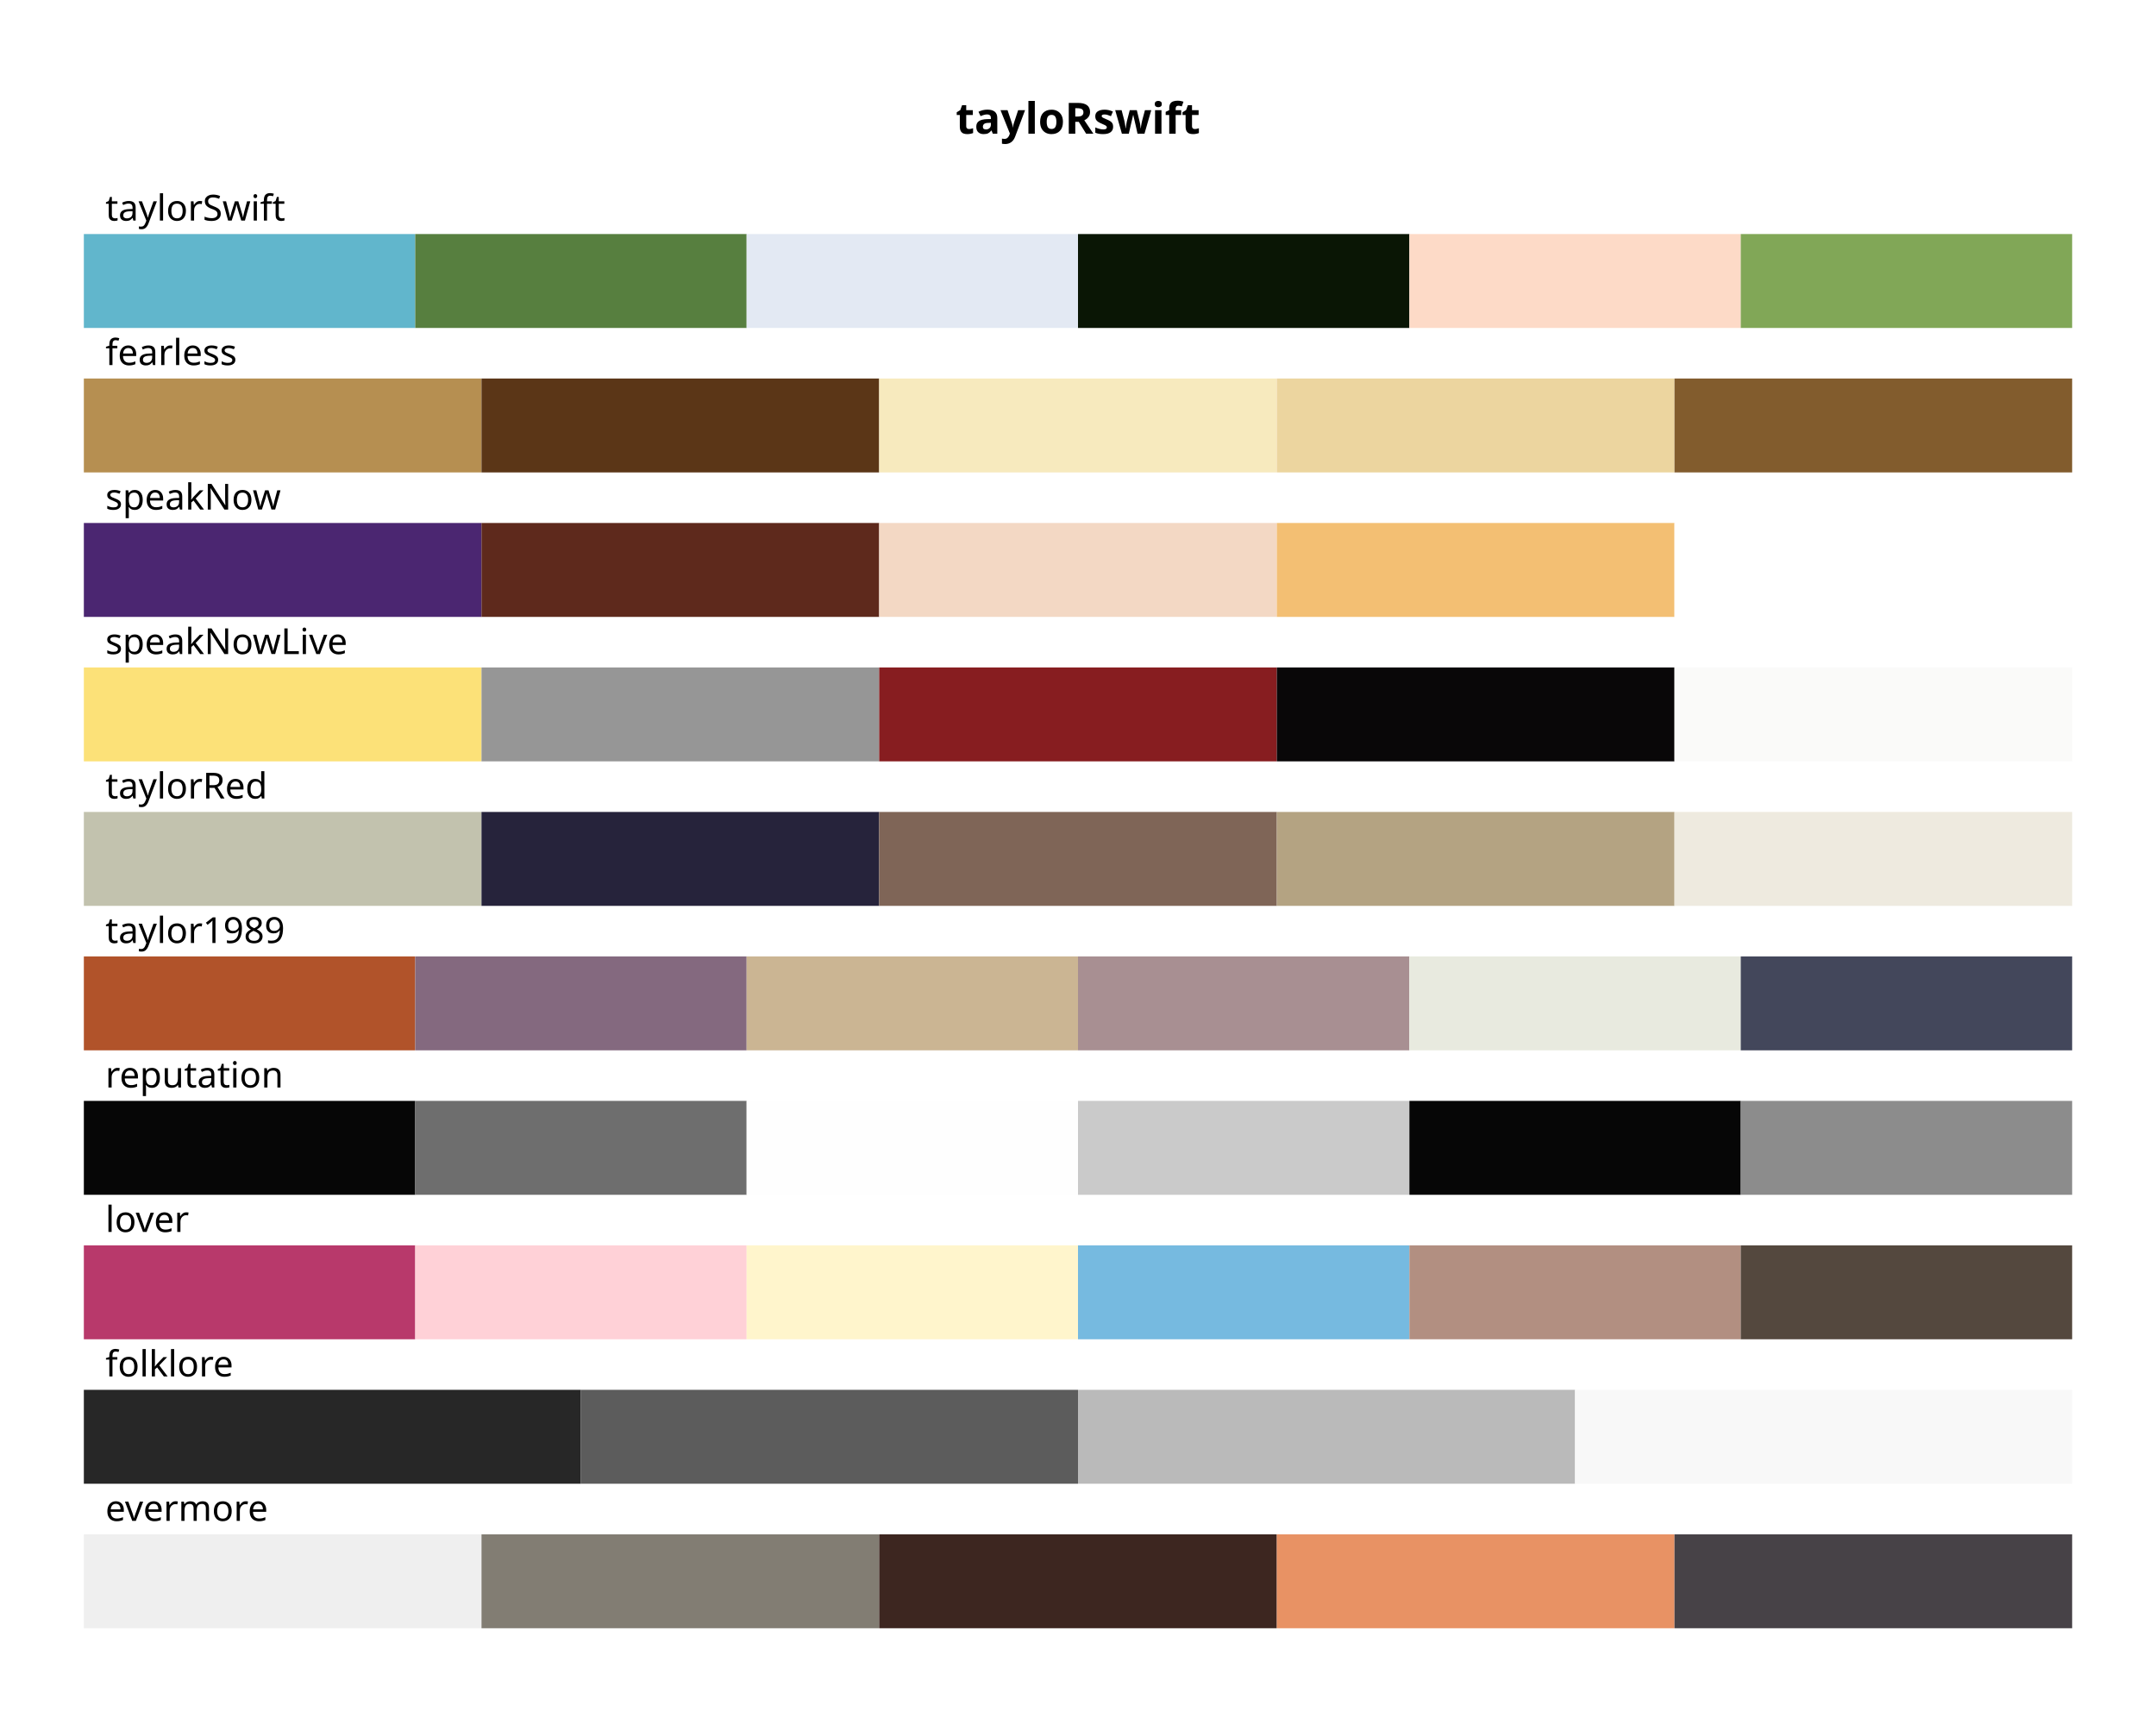
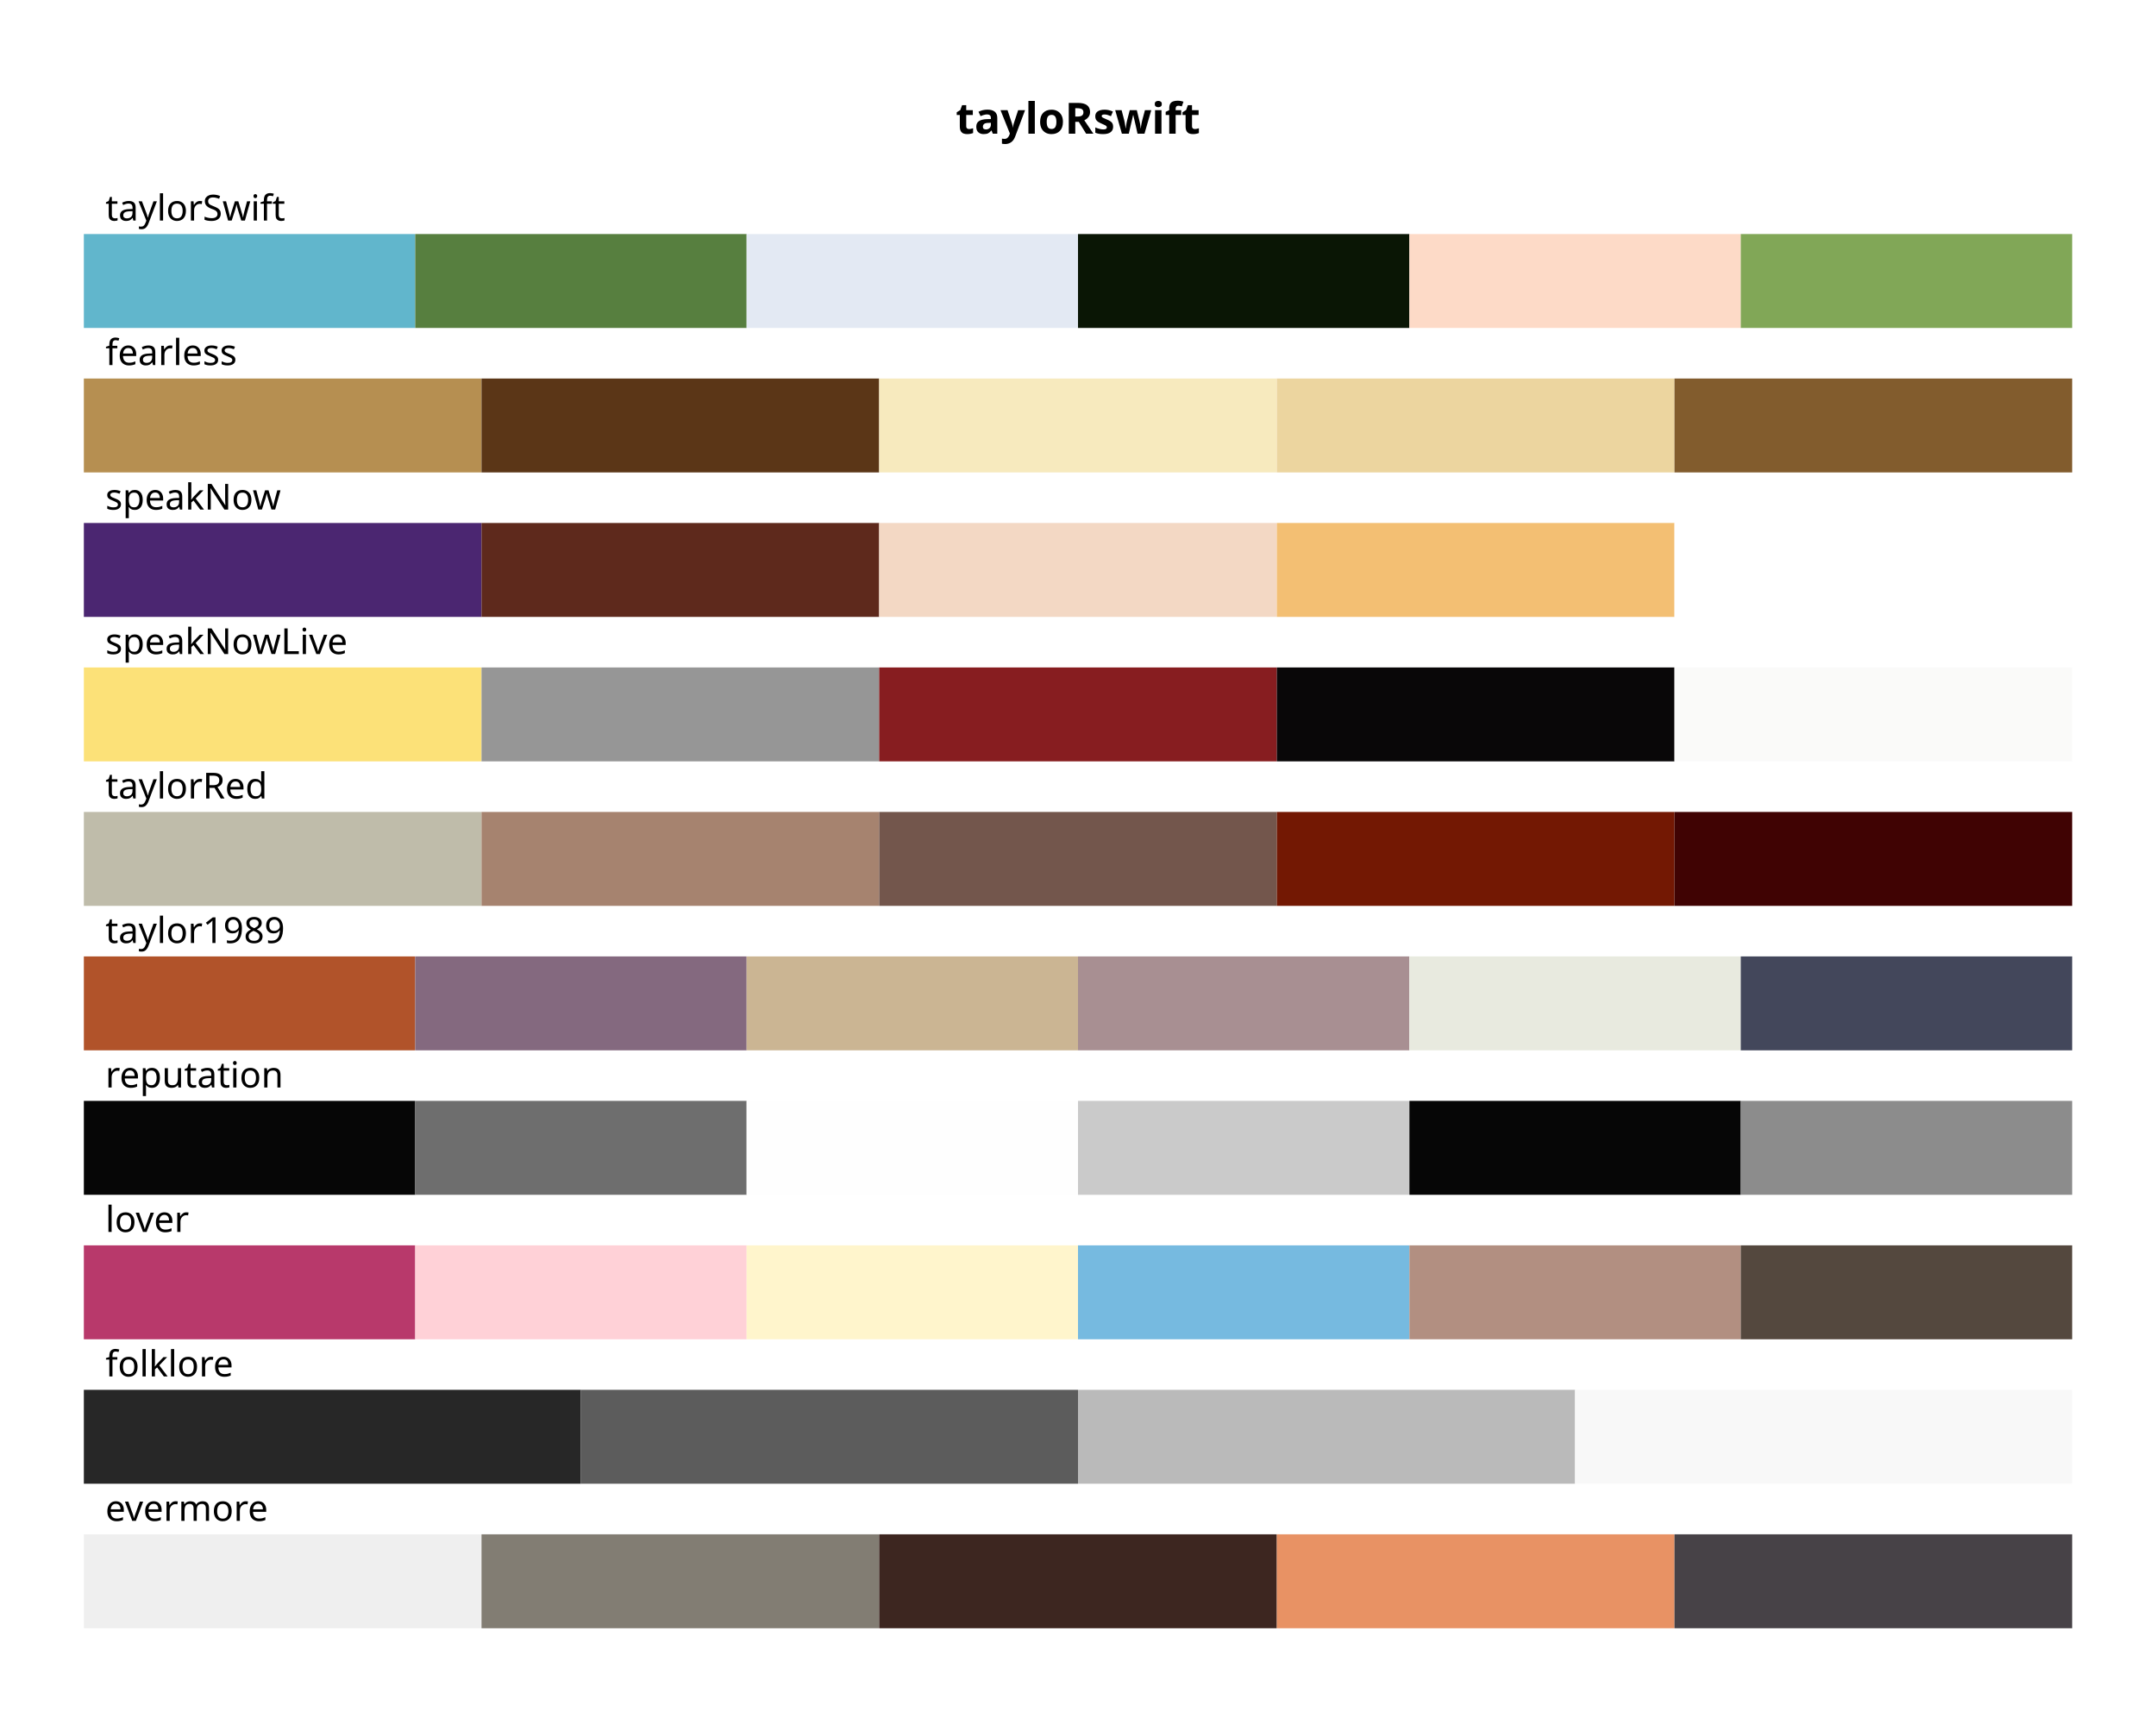
<svg xmlns="http://www.w3.org/2000/svg" class="svglite" data-engine-version="2.0" width="720.00pt" height="576.00pt" viewBox="0 0 720.00 576.00">
  <defs>
    <style type="text/css">
    .svglite line, .svglite polyline, .svglite polygon, .svglite path, .svglite rect, .svglite circle {
      fill: none;
      stroke: #000000;
      stroke-linecap: round;
      stroke-linejoin: round;
      stroke-miterlimit: 10.00;
    }
  </style>
  </defs>
  <rect width="100%" height="100%" style="stroke: none; fill: #FFFFFF;" />
  <defs>
    <clipPath id="cpMC4wMHw3MjAuMDB8MC4wMHw1NzYuMDA=">
      <rect x="0.00" y="0.00" width="720.00" height="576.00" />
    </clipPath>
  </defs>
  <g clip-path="url(#cpMC4wMHw3MjAuMDB8MC4wMHw1NzYuMDA=)">
    <text x="360.00" y="44.64" text-anchor="middle" style="font-size: 14.40px; font-weight: bold; font-family: sans;" textLength="69.63px" lengthAdjust="spacingAndGlyphs">tayloRswift</text>
  </g>
  <defs>
    <clipPath id="cpMS40NHw3MTguNTZ8MS40NHw1NzQuNTY=">
      <rect x="1.44" y="1.44" width="717.12" height="573.12" />
    </clipPath>
  </defs>
  <g clip-path="url(#cpMS40NHw3MTguNTZ8MS40NHw1NzQuNTY=)">
    <text x="35.20" y="73.66" style="font-size: 12.00px; font-family: sans;" textLength="55.35px" lengthAdjust="spacingAndGlyphs">taylorSwift</text>
    <rect x="28.00" y="78.15" width="110.67" height="31.36" style="stroke-width: 0.75; stroke: none; fill: #61B6CC;" />
    <rect x="138.67" y="78.15" width="110.67" height="31.36" style="stroke-width: 0.75; stroke: none; fill: #577F3F;" />
    <rect x="249.33" y="78.15" width="110.67" height="31.36" style="stroke-width: 0.75; stroke: none; fill: #E3E9F3;" />
    <rect x="360.00" y="78.15" width="110.67" height="31.36" style="stroke-width: 0.75; stroke: none; fill: #0A1605;" />
    <rect x="470.67" y="78.15" width="110.67" height="31.36" style="stroke-width: 0.75; stroke: none; fill: #FDDAC7;" />
    <rect x="581.33" y="78.15" width="110.67" height="31.36" style="stroke-width: 0.75; stroke: none; fill: #81A757;" />
    <text x="35.20" y="121.90" style="font-size: 12.00px; font-family: sans;" textLength="42.03px" lengthAdjust="spacingAndGlyphs">fearless</text>
    <rect x="28.00" y="126.39" width="132.80" height="31.36" style="stroke-width: 0.75; stroke: none; fill: #B68F51;" />
    <rect x="160.80" y="126.39" width="132.80" height="31.36" style="stroke-width: 0.75; stroke: none; fill: #5B3617;" />
    <rect x="293.60" y="126.39" width="132.80" height="31.36" style="stroke-width: 0.75; stroke: none; fill: #F7EABE;" />
    <rect x="426.40" y="126.39" width="132.80" height="31.36" style="stroke-width: 0.75; stroke: none; fill: #ECD59F;" />
    <rect x="559.20" y="126.39" width="132.80" height="31.36" style="stroke-width: 0.75; stroke: none; fill: #825C2D;" />
    <text x="35.20" y="170.15" style="font-size: 12.00px; font-family: sans;" textLength="56.04px" lengthAdjust="spacingAndGlyphs">speakNow</text>
    <rect x="28.00" y="174.63" width="132.80" height="31.36" style="stroke-width: 0.75; stroke: none; fill: #4B2671;" />
    <rect x="160.80" y="174.63" width="132.80" height="31.36" style="stroke-width: 0.75; stroke: none; fill: #5E291C;" />
    <rect x="293.60" y="174.63" width="132.80" height="31.36" style="stroke-width: 0.75; stroke: none; fill: #F3D8C4;" />
    <rect x="426.40" y="174.63" width="132.80" height="31.36" style="stroke-width: 0.75; stroke: none; fill: #F3BF73;" />
    <rect x="559.20" y="174.63" width="132.80" height="31.36" style="stroke-width: 0.75; stroke: none; fill: #FFFFFF;" />
    <text x="35.20" y="218.39" style="font-size: 12.00px; font-family: sans;" textLength="78.06px" lengthAdjust="spacingAndGlyphs">speakNowLive</text>
    <rect x="28.00" y="222.87" width="132.80" height="31.36" style="stroke-width: 0.75; stroke: none; fill: #FCE178;" />
    <rect x="160.80" y="222.87" width="132.80" height="31.36" style="stroke-width: 0.75; stroke: none; fill: #969696;" />
    <rect x="293.60" y="222.87" width="132.80" height="31.36" style="stroke-width: 0.75; stroke: none; fill: #871D20;" />
    <rect x="426.40" y="222.87" width="132.80" height="31.36" style="stroke-width: 0.75; stroke: none; fill: #090708;" />
    <rect x="559.20" y="222.87" width="132.80" height="31.36" style="stroke-width: 0.75; stroke: none; fill: #FAFAF9;" />
    <text x="35.20" y="266.63" style="font-size: 12.00px; font-family: sans;" textLength="51.36px" lengthAdjust="spacingAndGlyphs">taylorRed</text>
-     <rect x="28.00" y="271.12" width="132.80" height="31.36" style="stroke-width: 0.75; stroke: none; fill: #C2C2AE;" />
-     <rect x="160.80" y="271.12" width="132.80" height="31.36" style="stroke-width: 0.75; stroke: none; fill: #26233B;" />
-     <rect x="293.60" y="271.12" width="132.80" height="31.36" style="stroke-width: 0.75; stroke: none; fill: #7F6557;" />
-     <rect x="426.40" y="271.12" width="132.80" height="31.36" style="stroke-width: 0.75; stroke: none; fill: #B4A382;" />
-     <rect x="559.20" y="271.12" width="132.80" height="31.36" style="stroke-width: 0.75; stroke: none; fill: #EEEADF;" />
+     <rect x="28.00" y="271.12" width="132.80" height="31.36" style="stroke-width: 0.75; stroke: none; fill: #BFBCAA;" />
+     <rect x="160.80" y="271.12" width="132.80" height="31.36" style="stroke-width: 0.75; stroke: none; fill: #A6836F;" />
+     <rect x="293.60" y="271.12" width="132.80" height="31.36" style="stroke-width: 0.75; stroke: none; fill: #73564C;" />
+     <rect x="426.40" y="271.12" width="132.80" height="31.36" style="stroke-width: 0.75; stroke: none; fill: #731803;" />
+     <rect x="559.20" y="271.12" width="132.80" height="31.36" style="stroke-width: 0.75; stroke: none; fill: #400303;" />
    <text x="35.20" y="314.87" style="font-size: 12.00px; font-family: sans;" textLength="56.04px" lengthAdjust="spacingAndGlyphs">taylor1989</text>
    <rect x="28.00" y="319.36" width="110.67" height="31.36" style="stroke-width: 0.75; stroke: none; fill: #B1532A;" />
    <rect x="138.67" y="319.36" width="110.67" height="31.36" style="stroke-width: 0.75; stroke: none; fill: #84697F;" />
    <rect x="249.33" y="319.36" width="110.67" height="31.36" style="stroke-width: 0.75; stroke: none; fill: #CBB593;" />
    <rect x="360.00" y="319.36" width="110.67" height="31.36" style="stroke-width: 0.75; stroke: none; fill: #A88F92;" />
    <rect x="470.67" y="319.36" width="110.67" height="31.36" style="stroke-width: 0.75; stroke: none; fill: #E8EADF;" />
    <rect x="581.33" y="319.36" width="110.67" height="31.36" style="stroke-width: 0.75; stroke: none; fill: #43475B;" />
    <text x="35.20" y="363.12" style="font-size: 12.00px; font-family: sans;" textLength="53.37px" lengthAdjust="spacingAndGlyphs">reputation</text>
    <rect x="28.00" y="367.60" width="110.67" height="31.36" style="stroke-width: 0.75; stroke: none; fill: #060606;" />
    <rect x="138.67" y="367.60" width="110.67" height="31.36" style="stroke-width: 0.75; stroke: none; fill: #6E6E6E;" />
    <rect x="249.33" y="367.60" width="110.67" height="31.36" style="stroke-width: 0.75; stroke: none; fill: #FEFEFE;" />
    <rect x="360.00" y="367.60" width="110.67" height="31.36" style="stroke-width: 0.75; stroke: none; fill: #CACACA;" />
    <rect x="470.67" y="367.60" width="110.67" height="31.36" style="stroke-width: 0.75; stroke: none; fill: #060606;" />
    <rect x="581.33" y="367.60" width="110.67" height="31.36" style="stroke-width: 0.75; stroke: none; fill: #8C8C8C;" />
    <text x="35.20" y="411.36" style="font-size: 12.00px; font-family: sans;" textLength="26.01px" lengthAdjust="spacingAndGlyphs">lover</text>
    <rect x="28.00" y="415.84" width="110.67" height="31.36" style="stroke-width: 0.75; stroke: none; fill: #B8396B;" />
    <rect x="138.67" y="415.84" width="110.67" height="31.36" style="stroke-width: 0.75; stroke: none; fill: #FFD1D7;" />
    <rect x="249.33" y="415.84" width="110.67" height="31.36" style="stroke-width: 0.75; stroke: none; fill: #FFF5CC;" />
    <rect x="360.00" y="415.84" width="110.67" height="31.36" style="stroke-width: 0.75; stroke: none; fill: #76BAE0;" />
    <rect x="470.67" y="415.84" width="110.67" height="31.36" style="stroke-width: 0.75; stroke: none; fill: #B28F81;" />
    <rect x="581.33" y="415.84" width="110.67" height="31.36" style="stroke-width: 0.75; stroke: none; fill: #54483E;" />
    <text x="35.20" y="459.60" style="font-size: 12.00px; font-family: sans;" textLength="38.69px" lengthAdjust="spacingAndGlyphs">folklore</text>
    <rect x="28.00" y="464.08" width="166.00" height="31.36" style="stroke-width: 0.75; stroke: none; fill: #272727;" />
    <rect x="194.00" y="464.08" width="166.00" height="31.36" style="stroke-width: 0.75; stroke: none; fill: #5C5C5C;" />
    <rect x="360.00" y="464.08" width="166.00" height="31.36" style="stroke-width: 0.75; stroke: none; fill: #BABABA;" />
    <rect x="526.00" y="464.08" width="166.00" height="31.36" style="stroke-width: 0.75; stroke: none; fill: #F8F8F8;" />
    <text x="35.20" y="507.84" style="font-size: 12.00px; font-family: sans;" textLength="50.70px" lengthAdjust="spacingAndGlyphs">evermore</text>
    <rect x="28.00" y="512.33" width="132.80" height="31.36" style="stroke-width: 0.75; stroke: none; fill: #EFEFEF;" />
    <rect x="160.80" y="512.33" width="132.80" height="31.36" style="stroke-width: 0.75; stroke: none; fill: #827D73;" />
    <rect x="293.60" y="512.33" width="132.80" height="31.36" style="stroke-width: 0.75; stroke: none; fill: #3D2620;" />
    <rect x="426.40" y="512.33" width="132.80" height="31.36" style="stroke-width: 0.75; stroke: none; fill: #E89264;" />
    <rect x="559.20" y="512.33" width="132.80" height="31.36" style="stroke-width: 0.75; stroke: none; fill: #474247;" />
  </g>
</svg>
